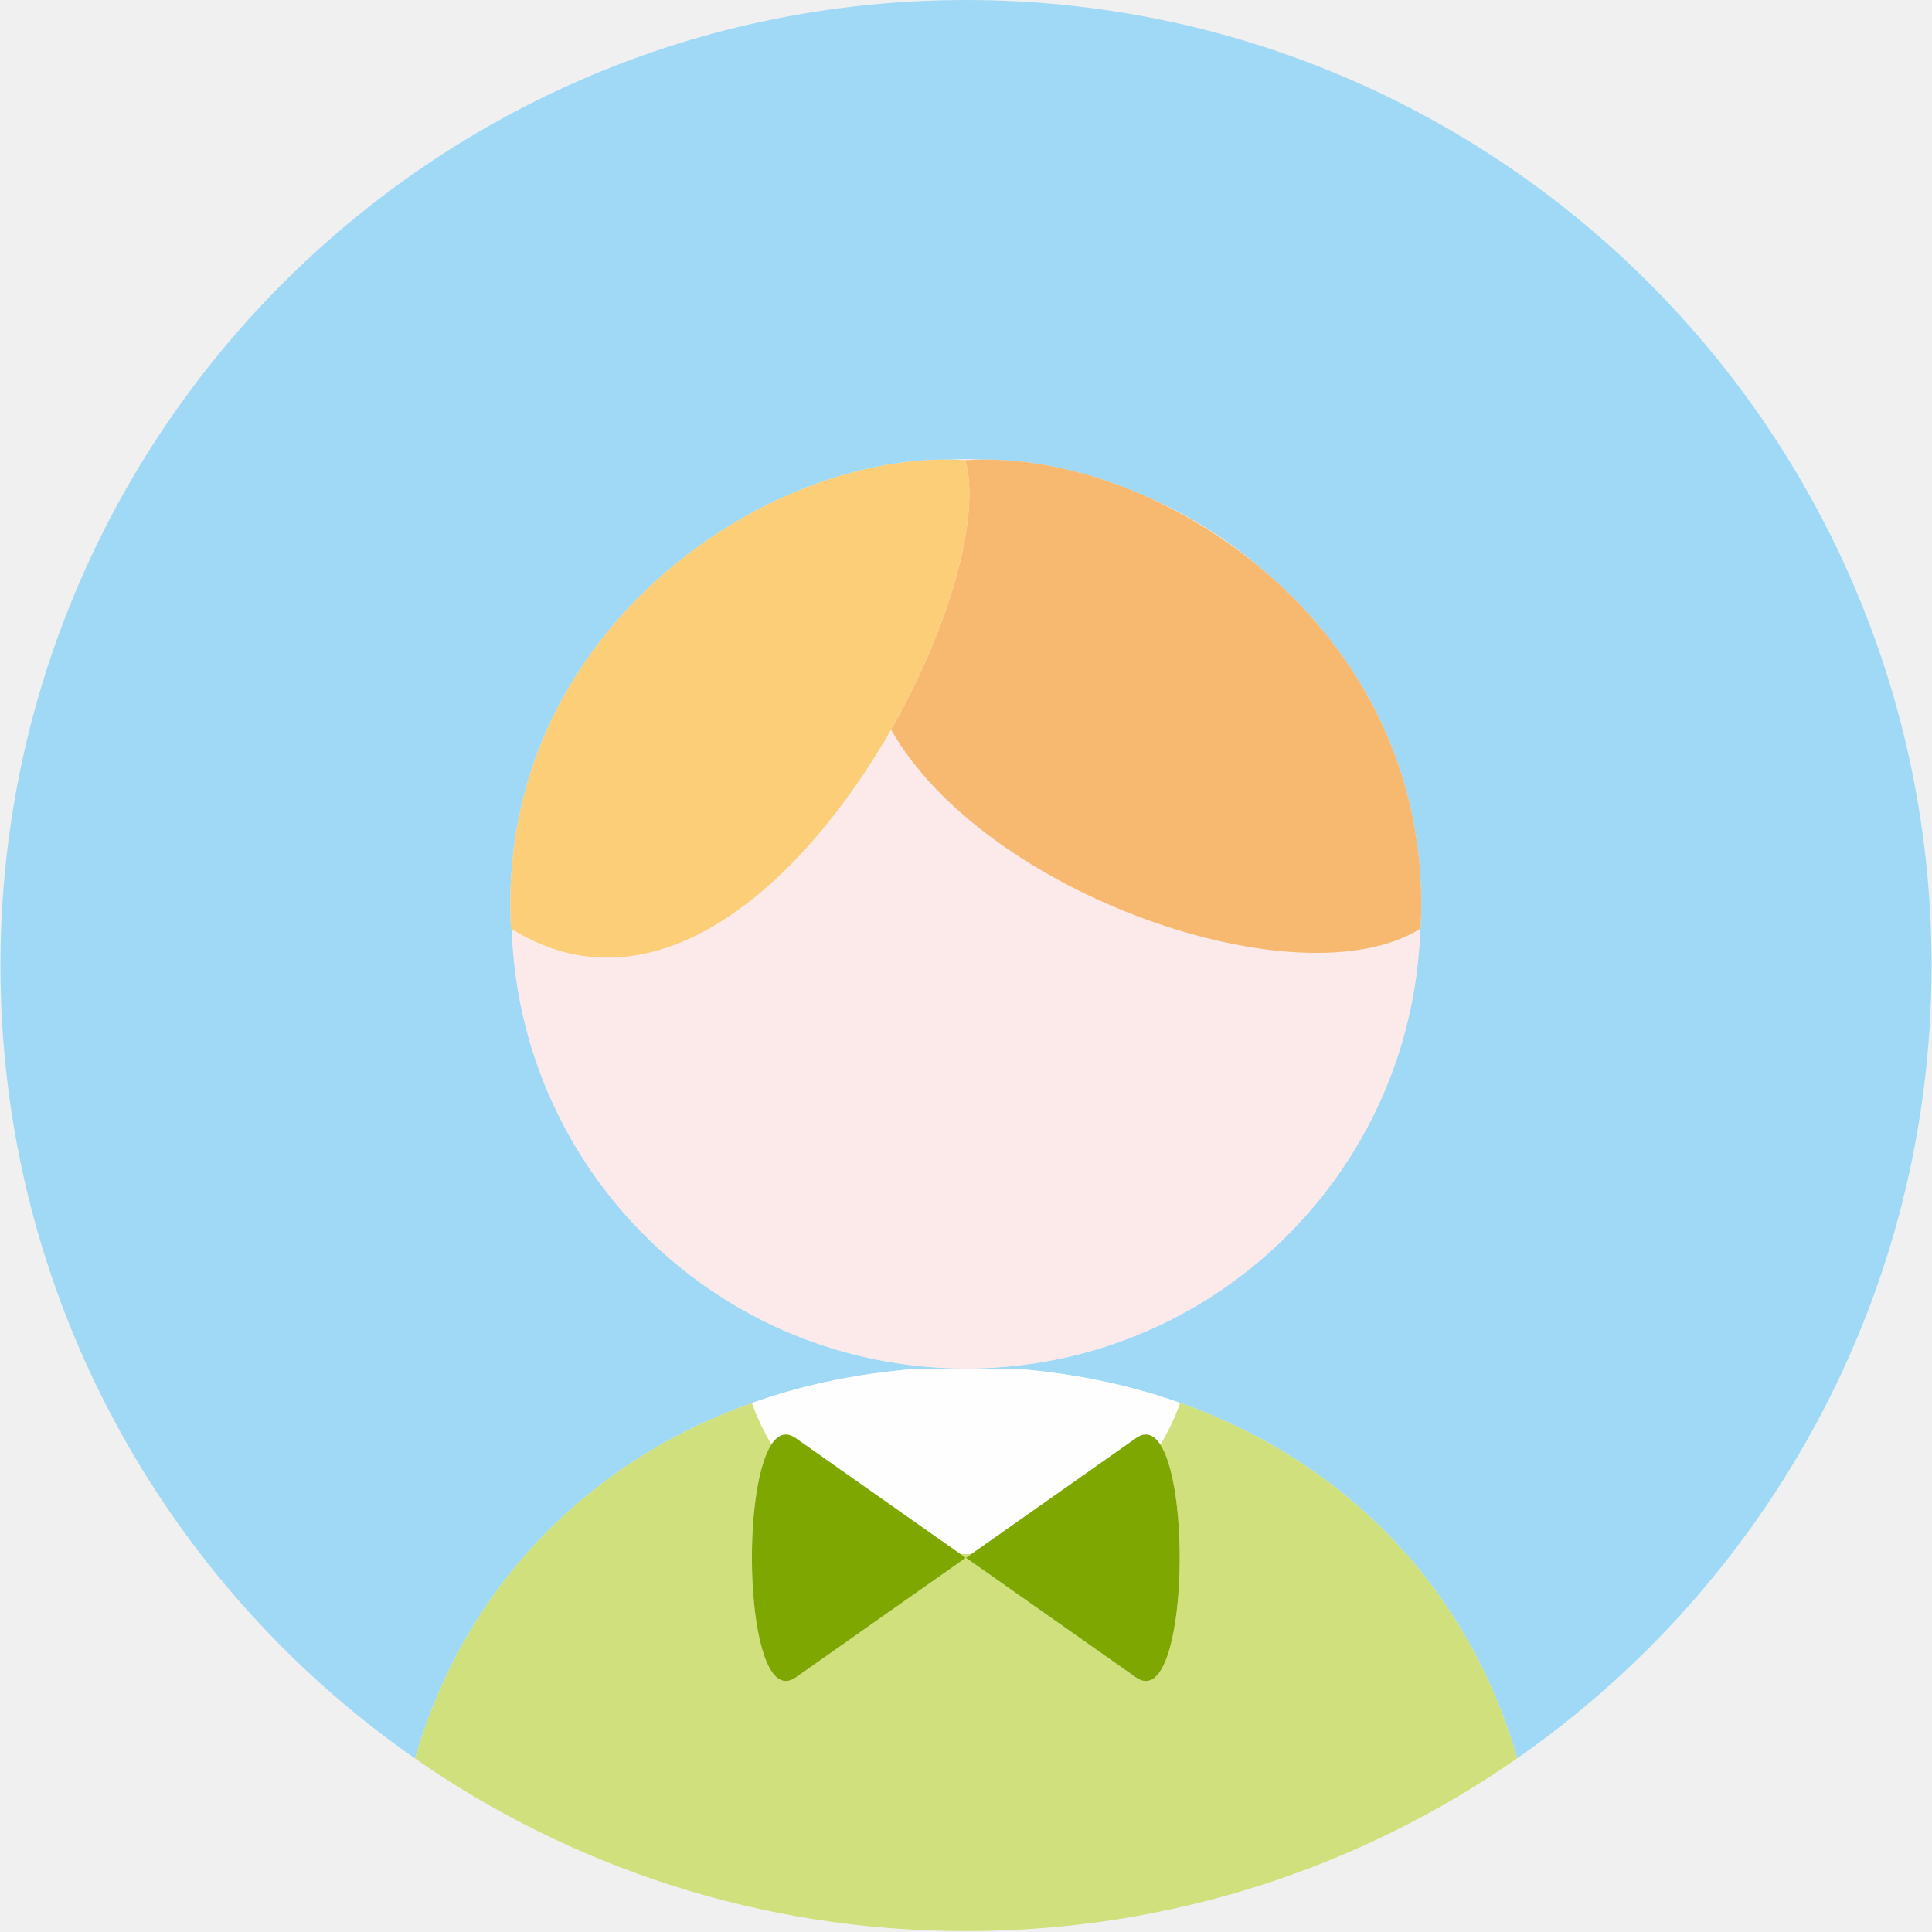
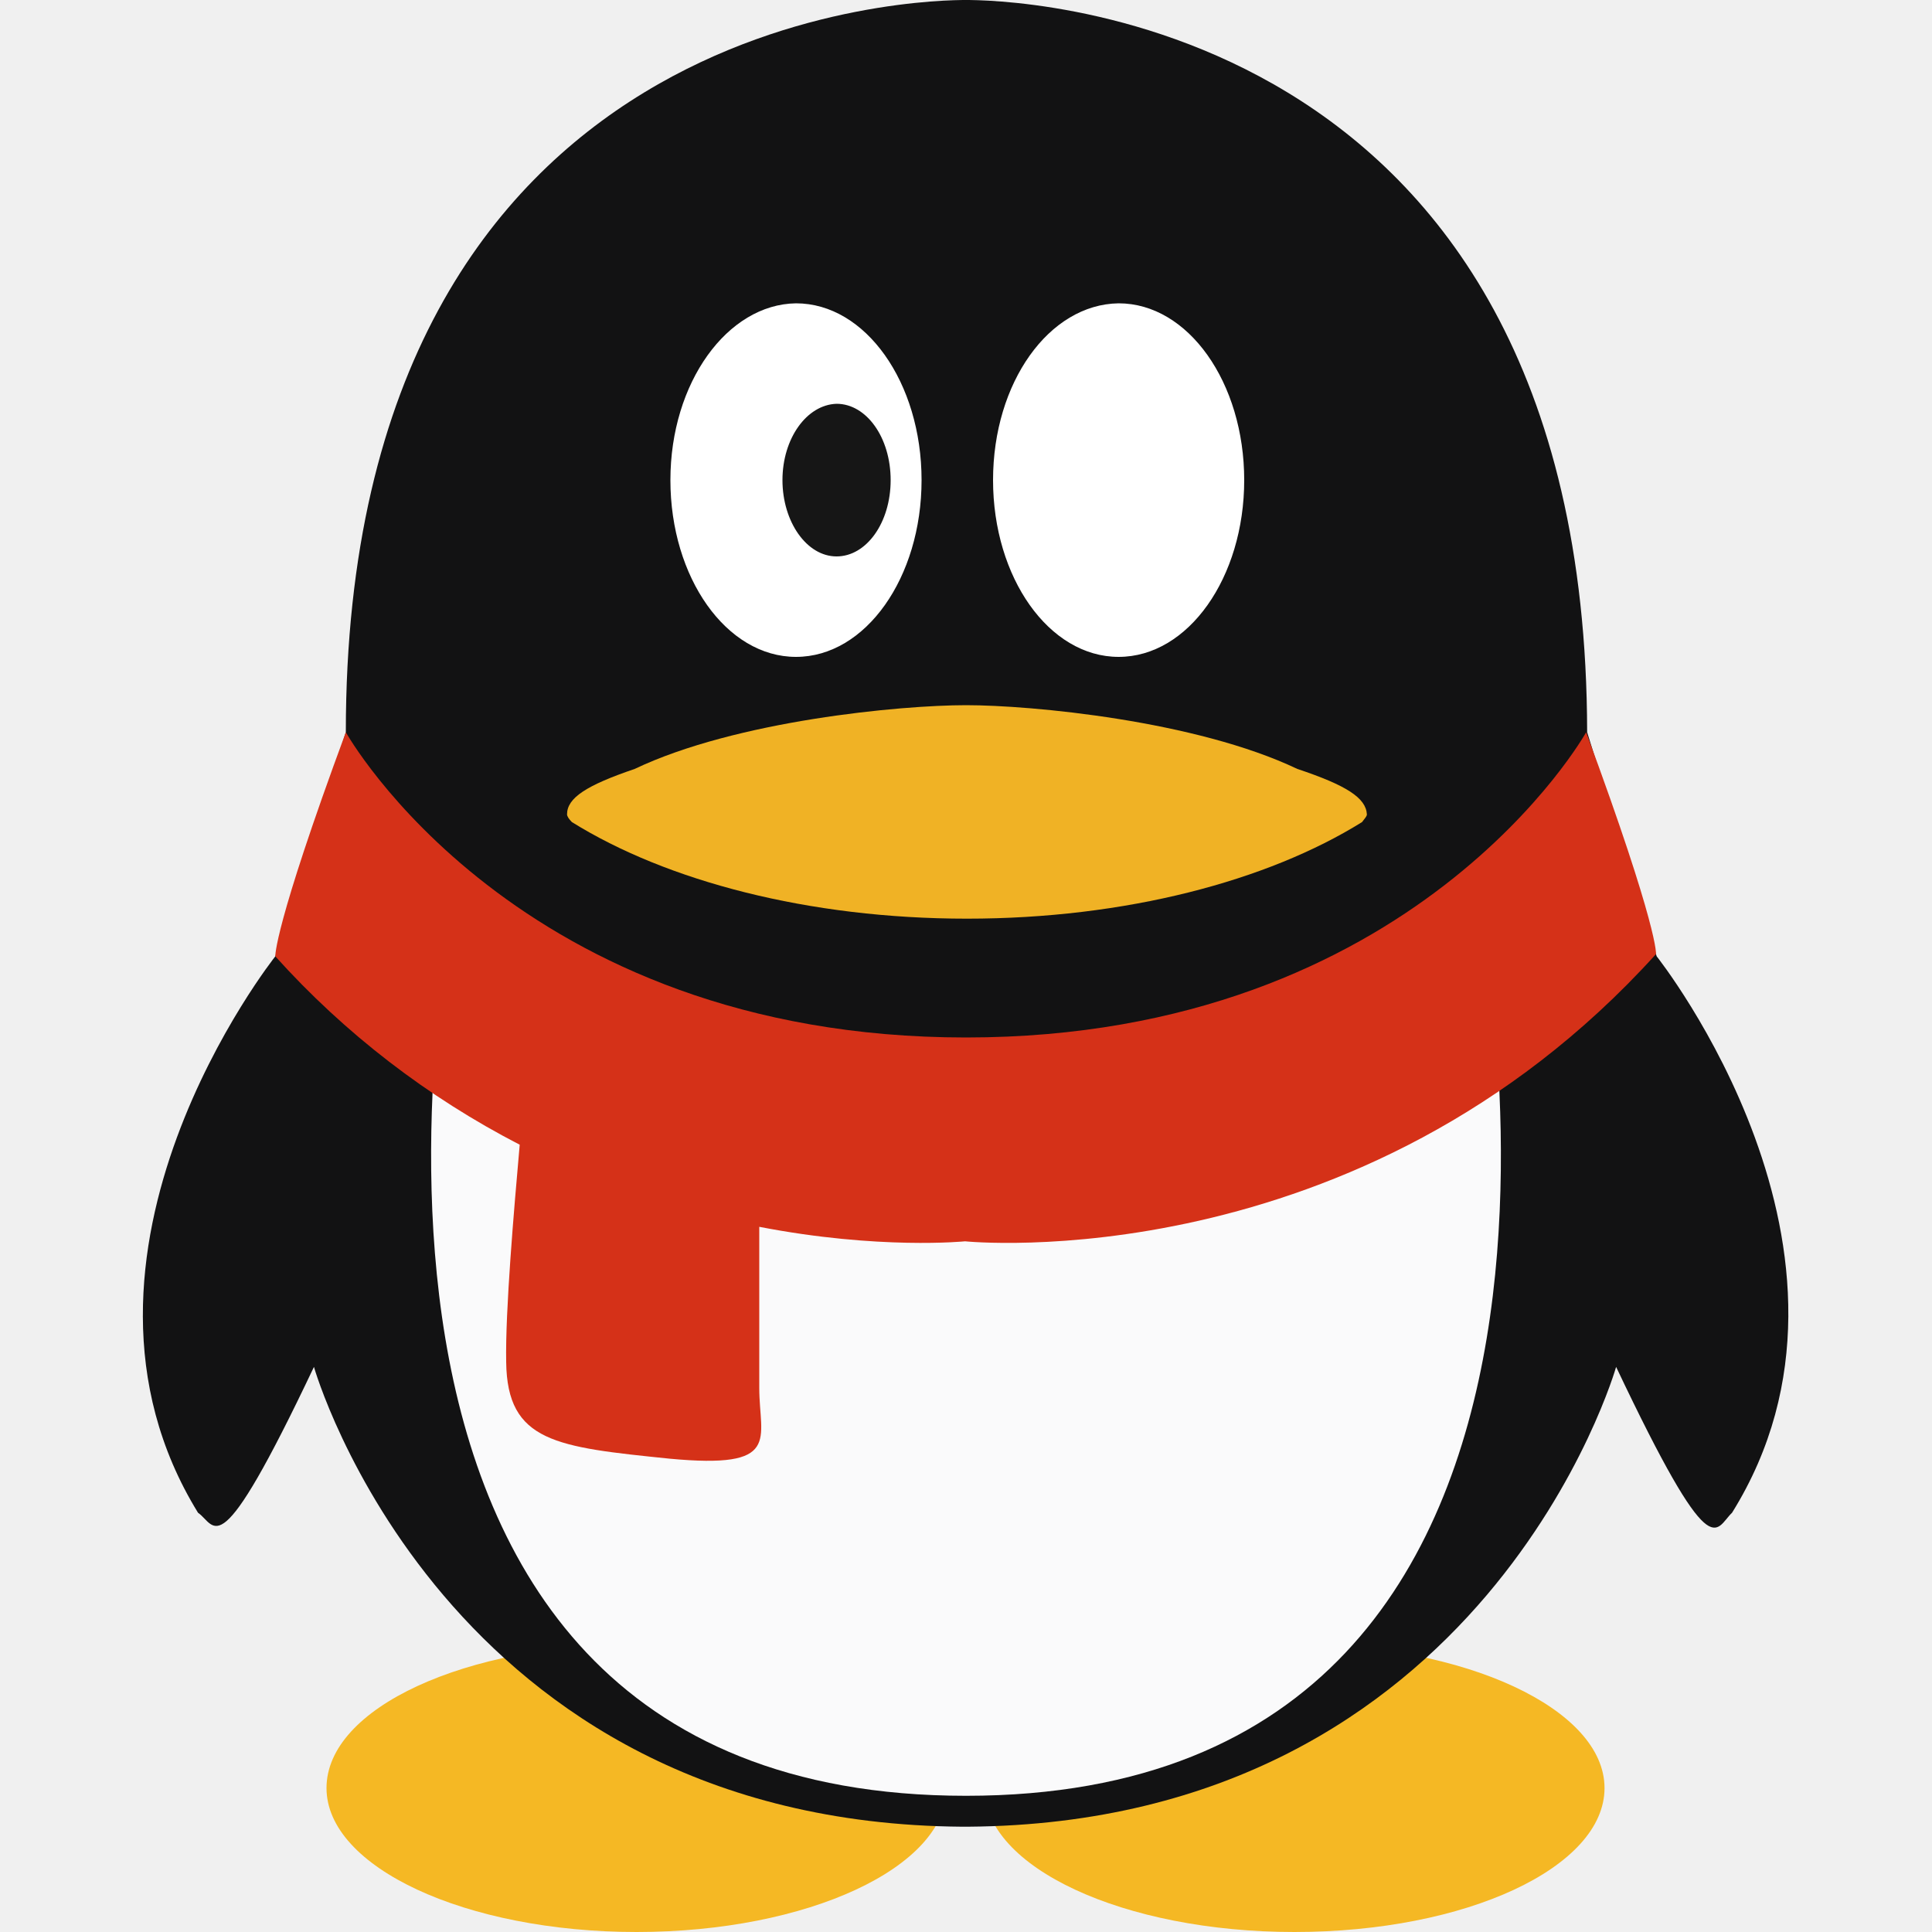
- <svg xmlns="http://www.w3.org/2000/svg" t="1549274489325" class="icon" style="" viewBox="0 0 1024 1024" version="1.1" p-id="11333" width="200" height="200">
+ <svg xmlns="http://www.w3.org/2000/svg" t="1549543881451" class="icon" style="" viewBox="0 0 1024 1024" version="1.1" p-id="6038" width="64" height="64">
  <defs>
    <style type="text/css" />
  </defs>
-   <path d="M512.002 0C229.382 0 0.237 229.145 0.237 511.765c0 174.074 86.948 327.833 219.761 420.282 25.884-90.134 91.287-158.032 180.288-189.034 3.707-1.295 7.455-2.52 11.245-3.682 0.6-0.183 1.191-0.383 1.795-0.562a325.359 325.359 0 0 1 27.058-6.868c0.933-0.196 1.874-0.371 2.807-0.558a344.821 344.821 0 0 1 14.722-2.62 350.905 350.905 0 0 1 10.429-1.453c1.254-0.158 2.499-0.329 3.757-0.471a354.783 354.783 0 0 1 14.168-1.358h51.705c4.756 0.354 9.454 0.82 14.123 1.349 1.32 0.154 2.628 0.333 3.94 0.5a344.791 344.791 0 0 1 14.393 2.099c3.415 0.575 6.805 1.199 10.166 1.87 1.149 0.229 2.316 0.441 3.457 0.683 9.008 1.895 17.825 4.131 26.446 6.709 1.066 0.317 2.116 0.662 3.178 0.991 3.224 1 6.426 2.045 9.591 3.14 89.284 30.882 154.904 98.838 180.9 189.146 132.722-92.466 219.603-246.166 219.603-420.173C1023.763 229.14 794.622 0 512.002 0z m0 725.321c-130.373 0-236.491-103.561-240.743-232.897-0.146-0.092-0.292-0.167-0.437-0.258-4.994-93.353 43.813-165.066 105.597-206.972 0.358-0.246 0.704-0.5 1.062-0.741 2.357-1.583 4.748-3.082 7.138-4.577 0.937-0.587 1.853-1.199 2.799-1.77 38.041-23.106 79.897-35.18 116.717-34.48 2.62-0.087 5.231-0.2 7.871-0.2 2.507 0 4.977 0.112 7.467 0.187 28.237-0.487 59.406 6.534 89.563 20.212a241.023 241.023 0 0 1 61.726 39.378c50.227 43.089 86.589 107.846 82.187 188.963l-0.2 0.117c-4.186 129.399-110.328 233.039-240.748 233.039z" fill="#A0D9F6" p-id="11334" />
-   <path d="M376.414 285.194c0.354-0.242 0.704-0.504 1.062-0.741-0.358 0.242-0.704 0.5-1.062 0.741zM519.465 243.613c-2.491-0.075-4.96-0.187-7.467-0.187-2.64 0-5.252 0.112-7.871 0.2 2.524 0.05 5.044 0.104 7.517 0.271a156.266 156.266 0 0 1 7.821-0.283zM472.279 386.726c-46.308 81.238-124.763 153.205-201.024 105.697 4.252 129.336 110.37 232.897 240.743 232.897 130.419 0 236.566-103.64 240.748-233.039-63.725 39.661-230.815-17.875-280.467-105.556zM384.615 279.875c0.937-0.583 1.857-1.199 2.799-1.77-0.95 0.575-1.862 1.187-2.799 1.77zM609.028 263.825a260.297 260.297 0 0 1 61.726 39.378 241.139 241.139 0 0 0-61.726-39.378z" fill="#FCE9EA" p-id="11335" />
-   <path d="M453.975 729.36zM610.498 738.656c1.066 0.317 2.116 0.662 3.178 0.991-1.062-0.329-2.112-0.675-3.178-0.991zM440.381 731.901c0.933-0.196 1.874-0.371 2.807-0.558-0.937 0.187-1.878 0.362-2.807 0.558zM411.527 739.331c0.6-0.183 1.191-0.383 1.795-0.562-0.604 0.179-1.195 0.379-1.795 0.562zM566.165 728.702zM623.263 742.788c0.733 0.254 1.458 0.512 2.182 0.77a119.433 119.433 0 0 1-10.458 22.111c17.142 26.396 12.84 141.489-12.919 123.397l-45.096-31.756-44.979-31.64 2.957-2.078c-0.983 0.025-1.966 0.075-2.957 0.075-1.033 0-2.053-0.054-3.078-0.079l2.961 2.082-44.979 31.64-45.096 31.756c-25.901 18.125-30.19-97.405-12.877-123.535a119.287 119.287 0 0 1-10.358-21.915c0.571-0.204 1.137-0.408 1.712-0.604-89.001 30.998-154.404 98.9-180.288 189.034 82.82 57.653 183.457 91.483 292.003 91.483 108.617 0 209.316-33.876 292.161-91.591-25.984-90.308-91.604-158.269-180.892-189.151zM580.596 731.264c1.149 0.229 2.316 0.441 3.457 0.683-1.141-0.242-2.303-0.458-3.457-0.683zM468.339 727.274c1.254-0.154 2.499-0.329 3.757-0.471-1.258 0.142-2.503 0.312-3.757 0.471zM552.092 726.791c1.32 0.15 2.628 0.333 3.94 0.5-1.312-0.162-2.615-0.342-3.94-0.5z" fill="#CFE07D" p-id="11336" />
-   <path d="M408.929 765.527c3.44-5.189 7.73-6.872 12.877-3.253l45.096 31.756 42.018 29.557c1.029 0.025 2.045 0.079 3.078 0.079 0.991 0 1.974-0.05 2.957-0.075l42.022-29.561 45.096-31.756c5.173-3.652 9.475-1.912 12.919 3.39a119.308 119.308 0 0 0 10.458-22.111l-2.182-0.77a307.359 307.359 0 0 0-9.591-3.14c-1.062-0.329-2.112-0.675-3.178-0.991a327.354 327.354 0 0 0-26.446-6.709c-1.141-0.242-2.307-0.454-3.457-0.683a331.806 331.806 0 0 0-24.56-3.969c-1.312-0.167-2.62-0.35-3.94-0.5a367.756 367.756 0 0 0-14.123-1.349h-51.705a354.783 354.783 0 0 0-14.168 1.358c-1.258 0.142-2.503 0.317-3.757 0.471a337.678 337.678 0 0 0-25.151 4.073c-0.937 0.187-1.878 0.362-2.807 0.558a328.678 328.678 0 0 0-27.058 6.868c-0.604 0.179-1.195 0.379-1.795 0.562-3.79 1.158-7.538 2.386-11.245 3.682-0.571 0.196-1.141 0.4-1.712 0.604a119.362 119.362 0 0 0 10.354 21.911z" fill="#FEFEFE" p-id="11337" />
-   <path d="M602.073 762.275l-45.096 31.756-42.022 29.561-2.957 2.078 44.979 31.64 45.096 31.756c25.759 18.092 30.061-97.001 12.919-123.397-3.44-5.306-7.742-7.047-12.919-3.394zM421.806 762.275c-5.148-3.619-9.437-1.937-12.877 3.253-17.313 26.13-13.023 141.66 12.877 123.535l45.096-31.756 44.979-31.64-2.961-2.082-42.018-29.557-45.096-31.752z" fill="#7EA701" p-id="11338" />
-   <path d="M472.279 386.726c49.652 87.681 216.742 145.217 280.467 105.556l0.2-0.117c4.402-81.117-31.964-145.875-82.187-188.963a260.514 260.514 0 0 0-61.726-39.378c-30.157-13.677-61.326-20.699-89.563-20.212-2.628 0.046-5.248 0.108-7.821 0.283 8.338 29.52-8.267 88.264-39.369 142.83z" fill="#F7B970" p-id="11339" />
-   <path d="M472.279 386.726c31.102-54.571 47.711-113.31 39.369-142.83a148.932 148.932 0 0 0-7.517-0.271c-36.821-0.7-78.676 11.374-116.717 34.48-0.941 0.571-1.862 1.187-2.799 1.77-2.391 1.495-4.781 2.994-7.138 4.577-0.358 0.242-0.704 0.5-1.062 0.741-61.784 41.906-110.591 113.619-105.597 206.972 0.146 0.092 0.292 0.167 0.437 0.258 76.261 47.507 154.716-24.46 201.024-105.697z" fill="#FBCE77" p-id="11340" />
+   <path d="M173.056 947.712c0 41.984 73.728 76.288 164.352 76.288S501.76 989.696 501.76 947.712s-73.728-76.288-164.352-76.288-164.352 33.792-164.352 76.288zM521.728 947.712c0 41.984 73.728 76.288 164.352 76.288 91.136 0 164.352-34.304 164.352-76.288s-73.728-76.288-164.352-76.288c-90.624-0.512-164.352 33.792-164.352 76.288z" fill="#F5B824" p-id="6039" />
+   <path d="M878.08 506.88l-36.864-118.784C840.704 1.536 528.384 0 512 0c-16.896 0-328.704 1.536-328.704 388.096L145.92 506.88s-125.44 157.696-40.96 294.912c9.728 6.656 10.24 30.72 61.44-77.312 0 0 68.608 241.664 343.552 243.712h3.072c274.944-2.048 343.552-243.712 343.552-243.712 51.2 108.032 52.224 86.016 61.44 77.312 85.504-137.216-39.936-294.912-39.936-294.912z" fill="#121213" p-id="6040" />
+   <path d="M526.336 254.464c0 51.712 29.696 93.696 66.56 93.696s66.56-41.984 66.56-93.696c0-51.712-29.696-93.696-66.56-93.696-36.864 0.512-66.56 41.984-66.56 93.696zM355.328 254.464c0 51.712 29.696 93.696 66.56 93.696s66.56-41.984 66.56-93.696c0-51.712-29.696-93.696-66.56-93.696-36.352 0.512-66.56 41.984-66.56 93.696z" fill="#FFFFFF" p-id="6041" />
+   <path d="M414.72 254.464c0 22.016 12.8 40.448 28.672 40.448 15.872 0 28.672-17.92 28.672-40.448s-12.8-40.448-28.672-40.448c-15.872 0.512-28.672 18.432-28.672 40.448z" fill="#161616" p-id="6042" />
+   <path d="M781.312 466.944c-113.152 94.208-269.312 83.456-269.312 83.456s-156.672 10.752-269.312-83.456c0 0-107.52 484.864 269.312 484.864s269.312-484.864 269.312-484.864z" fill="#FAFAFB" p-id="6043" />
+   <path d="M840.704 388.096s-90.112 161.792-328.704 161.792-328.704-161.792-328.704-161.792C144.896 492.032 145.92 506.88 145.92 506.88c36.864 40.96 80.896 74.752 129.536 99.84-3.072 34.816-7.68 88.064-7.168 115.2 0.512 42.496 26.624 45.056 86.528 51.2 59.904 5.632 47.616-10.24 47.616-37.376V650.24c63.488 12.288 109.056 7.68 109.056 7.68s208.896 21.504 366.08-152.064c0.512 1.024 1.536-13.824-36.864-117.76z" fill="#D53118" p-id="6044" />
+   <path d="M687.616 407.552c-53.76-25.6-140.8-33.792-175.616-33.792s-121.856 8.192-175.616 33.792c-25.6 8.704-35.84 15.36-35.84 24.064 0 1.024 1.024 2.56 2.56 4.096 50.176 31.232 125.44 51.2 209.408 51.2s159.232-19.968 209.408-51.2c1.536-2.048 2.56-3.072 2.56-4.096-0.512-8.704-10.752-15.36-36.864-24.064z" fill="#F0B225" p-id="6045" />
</svg>
